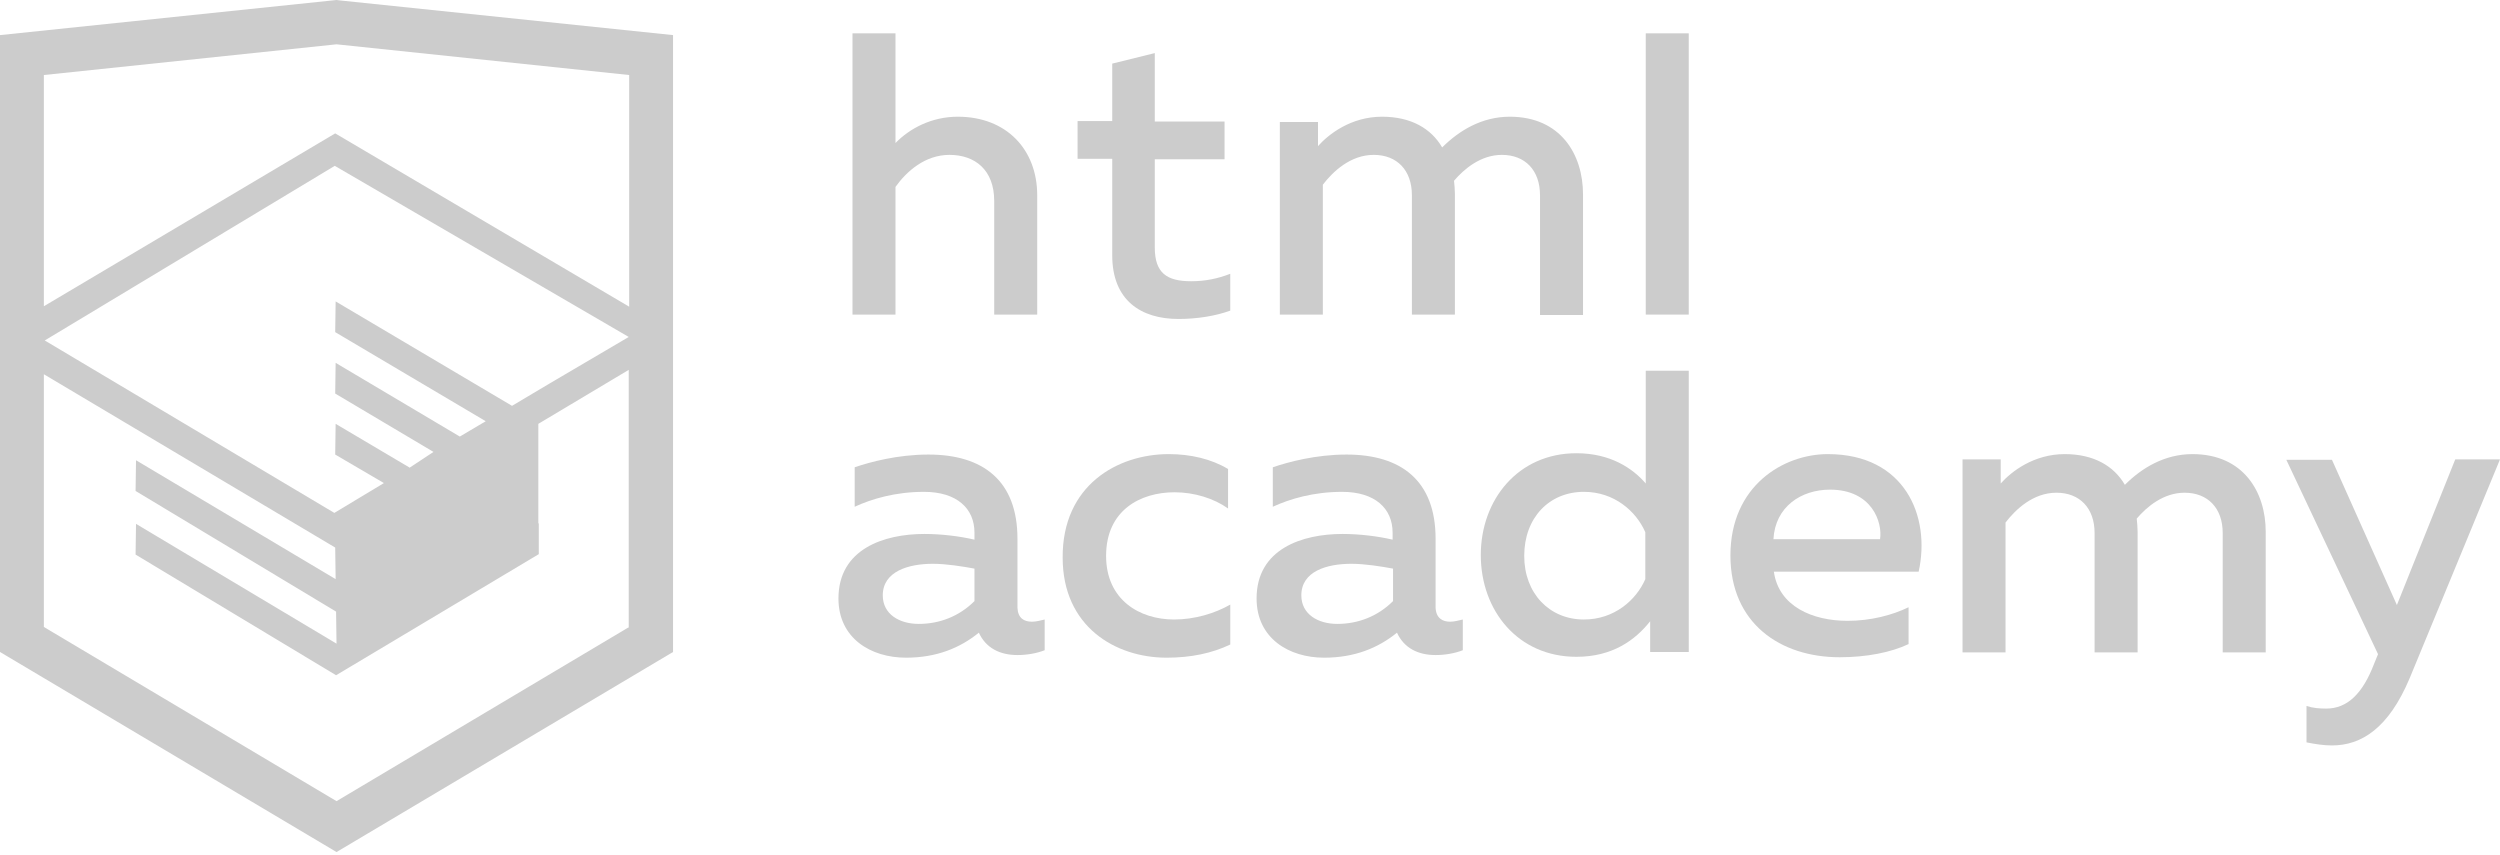
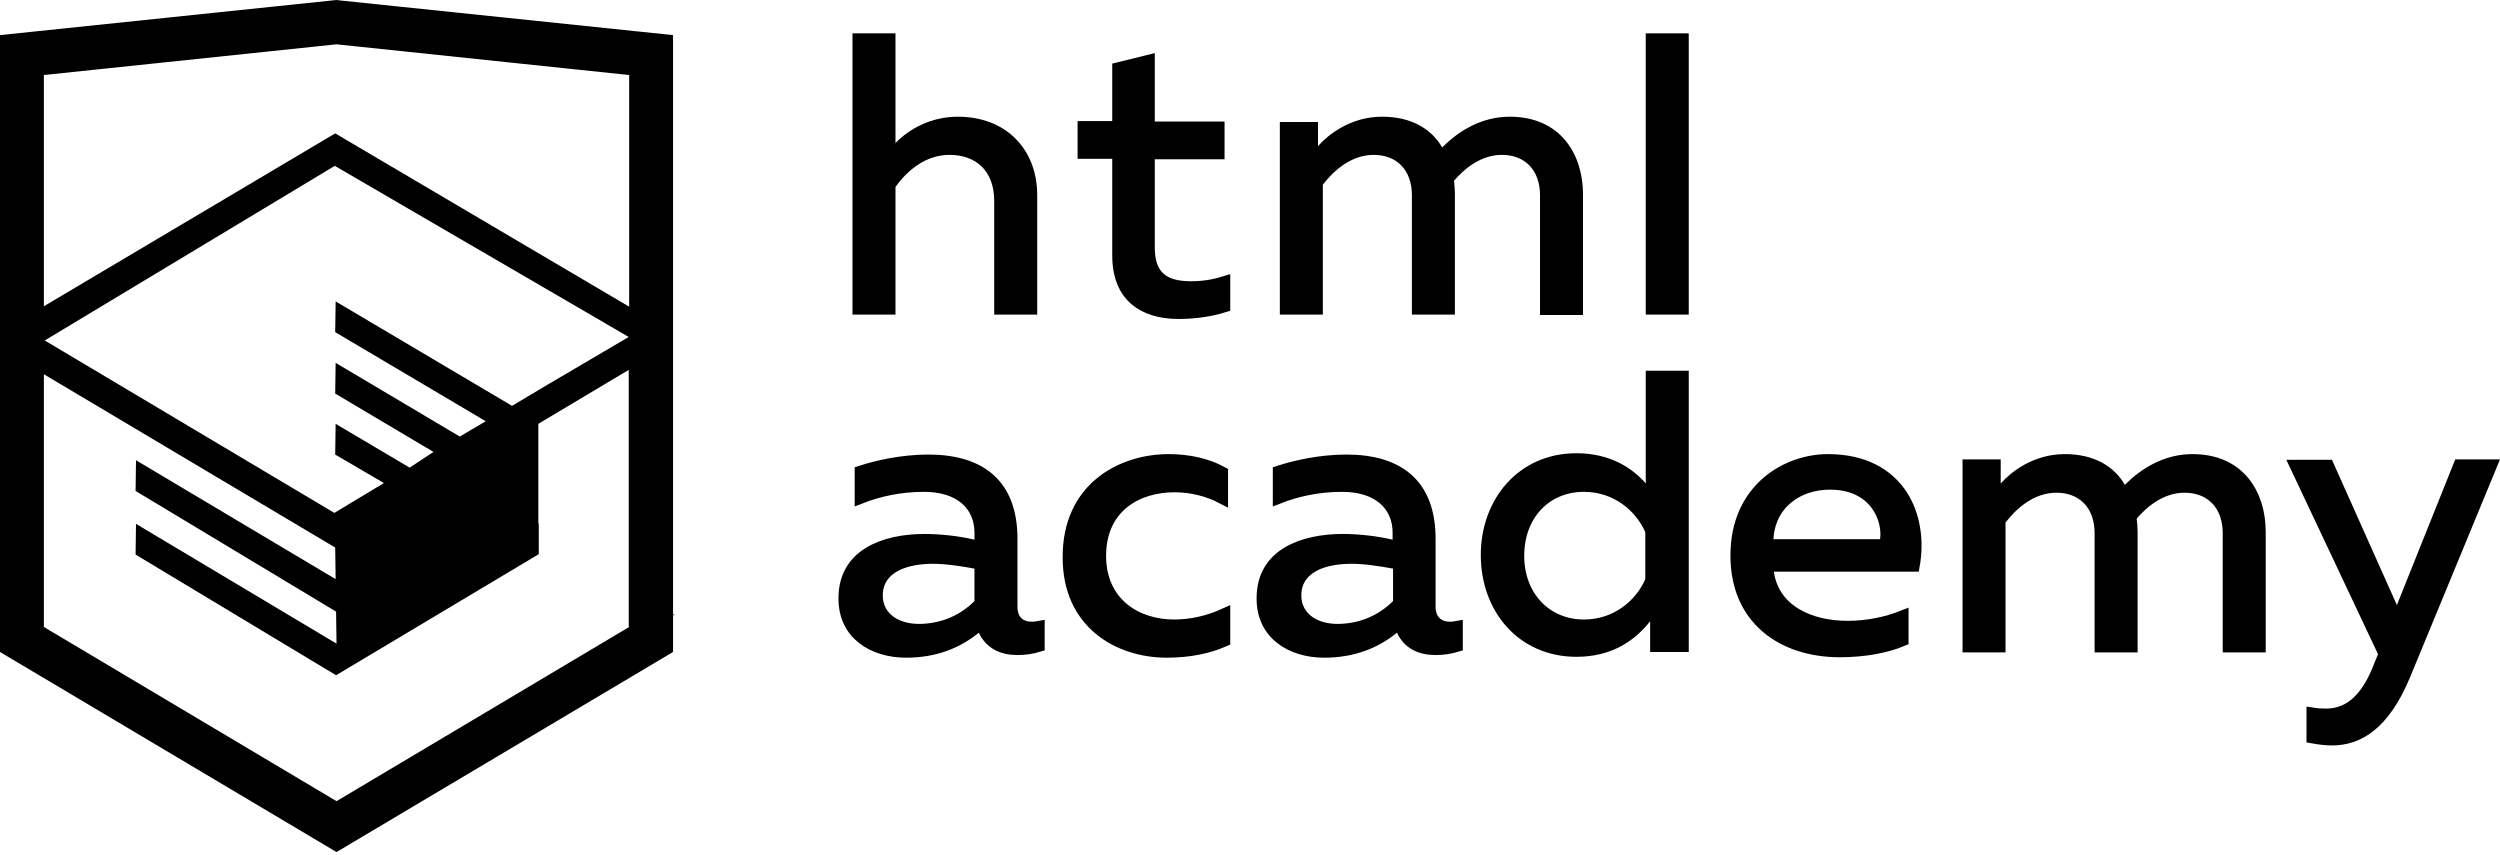
<svg xmlns="http://www.w3.org/2000/svg" width="199" height="68" viewBox="0 0 199 68" fill="none">
-   <g opacity="0.2">
-     <path d="M82.143 49.488C82.492 49.488 82.841 49.383 83.156 49.313V51.758C82.527 52.003 81.758 52.142 80.99 52.142C79.593 52.142 78.476 51.584 77.917 50.361C76.415 51.584 74.529 52.352 72.119 52.352C69.325 52.352 66.741 50.815 66.741 47.637C66.741 43.691 70.373 42.503 73.586 42.503C74.913 42.503 76.38 42.678 77.568 42.957V42.398C77.568 40.478 76.171 39.151 73.551 39.151C71.281 39.151 69.395 39.709 68.033 40.338V37.195C69.255 36.776 71.456 36.182 73.9 36.182C78.231 36.182 80.99 38.242 80.99 42.887V48.37C81.025 49.209 81.514 49.488 82.143 49.488ZM70.268 47.393C70.268 48.894 71.596 49.663 73.132 49.663C74.774 49.663 76.345 49.069 77.568 47.847V45.262C76.625 45.088 75.332 44.878 74.25 44.878C72.329 44.878 70.268 45.472 70.268 47.393Z" fill="black" />
-     <path d="M93.039 36.147C94.751 36.147 96.427 36.531 97.754 37.334V40.477C96.636 39.674 95.065 39.185 93.493 39.185C90.769 39.185 88.045 40.617 88.045 44.249C88.045 47.742 90.699 49.313 93.458 49.313C95.1 49.313 96.706 48.825 97.929 48.126V51.304C96.462 52.003 94.785 52.352 92.865 52.352C88.778 52.352 84.588 49.872 84.588 44.389C84.553 38.627 88.953 36.147 93.039 36.147Z" fill="black" />
-     <path d="M115.426 49.488C115.775 49.488 116.124 49.383 116.439 49.313V51.758C115.81 52.003 115.042 52.142 114.273 52.142C112.876 52.142 111.759 51.584 111.2 50.361C109.698 51.584 107.812 52.352 105.402 52.352C102.608 52.352 100.024 50.815 100.024 47.637C100.024 43.691 103.656 42.503 106.869 42.503C108.196 42.503 109.663 42.678 110.851 42.957V42.398C110.851 40.478 109.454 39.151 106.834 39.151C104.564 39.151 102.678 39.709 101.316 40.338V37.195C102.539 36.776 104.739 36.182 107.184 36.182C111.514 36.182 114.273 38.242 114.273 42.887V48.37C114.308 49.209 114.832 49.488 115.426 49.488ZM103.586 47.393C103.586 48.894 104.913 49.663 106.45 49.663C108.092 49.663 109.663 49.069 110.886 47.847V45.262C109.943 45.088 108.65 44.878 107.568 44.878C105.612 44.878 103.586 45.472 103.586 47.393Z" fill="black" />
-     <path d="M134.425 29.511V51.898H131.352V49.453C130.164 50.955 128.348 52.282 125.484 52.282C120.839 52.282 117.871 48.615 117.871 44.179C117.871 39.779 120.839 36.077 125.484 36.077C128.173 36.077 129.955 37.264 131.002 38.487V29.511H134.425ZM126.078 39.15C123.319 39.15 121.328 41.211 121.328 44.249C121.328 47.253 123.354 49.313 126.078 49.313C128.488 49.313 130.234 47.777 130.967 46.1V42.364C130.234 40.687 128.488 39.15 126.078 39.15Z" fill="black" />
-     <path d="M145.496 36.147C151.608 36.147 153.703 41.071 152.725 45.507H141.2C141.584 48.266 144.273 49.418 147.067 49.418C148.918 49.418 150.63 48.964 151.922 48.336V51.269C150.525 51.933 148.569 52.317 146.439 52.317C141.724 52.317 137.742 49.628 137.742 44.214C137.742 38.661 141.968 36.147 145.496 36.147ZM145.67 38.976C143.365 38.976 141.305 40.338 141.165 42.922H149.652C149.861 41.595 149.023 38.976 145.67 38.976Z" fill="black" />
-     <path d="M156.218 51.898V36.566H159.256V38.487C160.094 37.544 161.875 36.147 164.355 36.147C166.66 36.147 168.267 37.09 169.14 38.592C170.467 37.264 172.283 36.147 174.518 36.147C178.569 36.147 180.351 39.15 180.351 42.328V51.933H176.928V42.433C176.928 40.443 175.74 39.22 173.889 39.22C172.213 39.22 170.886 40.338 170.083 41.281C170.118 41.63 170.153 41.979 170.153 42.328V51.933H166.73V42.433C166.73 40.443 165.543 39.22 163.692 39.22C161.841 39.22 160.444 40.547 159.64 41.595V51.933H156.218V51.898Z" fill="black" />
-     <path d="M195.438 36.566H199L191.806 53.993C190.129 57.975 187.964 59.337 185.624 59.337C184.961 59.337 184.297 59.232 183.598 59.092V56.194C184.122 56.368 184.646 56.403 185.17 56.403C186.846 56.403 188.069 55.216 188.977 52.841L189.291 52.072L181.992 36.601H185.624L190.793 48.161L195.438 36.566Z" fill="black" />
-     <path d="M71.281 2.654V11.385C72.399 10.233 74.145 9.29 76.24 9.29C80.117 9.29 82.562 11.909 82.562 15.541V25.041H79.139V15.995C79.139 13.516 77.602 12.328 75.577 12.328C73.621 12.328 72.154 13.655 71.281 14.878V25.041H67.858V2.654H71.281Z" fill="black" />
-     <path d="M91.921 4.226V9.674H97.474V12.678H91.921V19.698C91.921 21.723 92.864 22.387 94.82 22.387C95.938 22.387 96.95 22.177 97.928 21.793V24.727C96.776 25.146 95.309 25.39 93.807 25.39C90.839 25.39 88.534 23.923 88.534 20.326V12.643H85.775V9.639H88.534V5.064L91.921 4.226Z" fill="black" />
-     <path d="M101.875 25.041V9.709H104.913V11.63C105.752 10.687 107.533 9.29 110.012 9.29C112.317 9.29 113.924 10.233 114.797 11.735C116.124 10.408 117.94 9.29 120.175 9.29C124.227 9.29 126.008 12.293 126.008 15.472V25.076H122.585V15.541C122.585 13.551 121.398 12.328 119.547 12.328C117.87 12.328 116.543 13.446 115.74 14.389C115.775 14.738 115.81 15.087 115.81 15.437V25.041H112.387V15.541C112.387 13.551 111.2 12.328 109.349 12.328C107.498 12.328 106.101 13.655 105.298 14.703V25.041H101.875Z" fill="black" />
-     <path d="M134.424 2.654H131.002V25.041H134.424V2.654Z" fill="black" />
-     <path d="M27.067 0.035L26.787 0L0 2.794V51.898L26.787 67.823L53.574 51.898V2.794L27.067 0.035ZM50.082 49.907L26.787 63.772L3.492 49.907V29.791L26.682 43.586L26.717 46.1L10.827 36.636L10.792 39.081L26.752 48.685L26.787 51.234L10.827 41.7L10.792 44.145L26.752 53.749L42.887 44.11V41.665H42.852V40.827V39.814V33.737L50.047 29.441V49.907H50.082ZM50.047 26.822L43.691 30.559L40.757 32.305L26.717 23.993L26.682 26.438L38.661 33.528L38.557 33.597L38.312 33.737L36.601 34.75L26.717 28.883L26.682 31.327L34.505 35.972L32.654 37.195L32.62 37.23L26.717 33.737L26.682 36.182L30.559 38.452L26.613 40.827L3.562 27.101L26.647 13.201L50.047 26.822ZM50.082 24.412L26.682 10.617L3.492 24.377V5.972L26.787 3.527L50.082 5.972V24.412Z" fill="black" />
-   </g>
+   <path d="M73.551 38.651C71.569 38.651 69.868 39.062 68.533 39.582V37.556C69.768 37.161 71.74 36.682 73.9 36.682C75.995 36.682 77.63 37.181 78.737 38.166C79.834 39.143 80.49 40.666 80.49 42.887V48.37V48.381L80.491 48.391C80.512 48.907 80.68 49.335 81.02 49.624C81.349 49.905 81.763 49.988 82.143 49.988C82.316 49.988 82.491 49.967 82.656 49.937V51.402C82.154 51.555 81.574 51.642 80.99 51.642C79.738 51.642 78.83 51.155 78.372 50.153L78.103 49.565L77.601 49.974C76.187 51.125 74.412 51.852 72.119 51.852C70.807 51.852 69.579 51.49 68.691 50.793C67.818 50.107 67.241 49.074 67.241 47.637C67.241 45.852 68.046 44.725 69.217 44.018C70.419 43.293 72.028 43.003 73.586 43.003C74.875 43.003 76.304 43.173 77.453 43.444L78.068 43.589V42.957V42.398C78.068 41.309 77.666 40.35 76.864 39.672C76.072 39.002 74.941 38.651 73.551 38.651ZM77.921 48.2L78.068 48.054V47.847V45.262V44.846L77.659 44.771C76.714 44.596 75.382 44.378 74.25 44.378C73.251 44.378 72.166 44.53 71.31 44.97C70.426 45.425 69.768 46.206 69.768 47.393C69.768 48.312 70.184 49.027 70.831 49.496C71.461 49.953 72.288 50.163 73.132 50.163C74.898 50.163 76.599 49.522 77.921 48.2Z" fill="black" stroke="black" />
+   <path d="M85.088 44.389L85.088 44.386C85.071 41.647 86.102 39.731 87.588 38.491C89.088 37.239 91.09 36.647 93.039 36.647C94.577 36.647 96.06 36.971 97.254 37.623V39.586C96.154 39.013 94.82 38.685 93.493 38.685C92.052 38.685 90.57 39.063 89.436 39.964C88.286 40.878 87.545 42.294 87.545 44.249C87.545 46.136 88.269 47.547 89.399 48.477C90.517 49.396 91.991 49.813 93.458 49.813C94.876 49.813 96.263 49.47 97.429 48.942V50.983C96.107 51.558 94.598 51.852 92.865 51.852C90.916 51.852 88.967 51.26 87.515 50.043C86.075 48.837 85.088 46.99 85.088 44.389Z" fill="black" stroke="black" />
+   <path d="M106.834 38.651C104.852 38.651 103.151 39.062 101.816 39.582V37.556C103.051 37.161 105.023 36.682 107.184 36.682C109.278 36.682 110.913 37.181 112.02 38.166C113.117 39.143 113.773 40.666 113.773 42.887V48.37V48.381L113.774 48.391C113.796 48.917 113.978 49.343 114.32 49.628C114.649 49.902 115.058 49.988 115.426 49.988C115.598 49.988 115.774 49.967 115.939 49.937V51.402C115.437 51.555 114.857 51.642 114.273 51.642C113.021 51.642 112.113 51.155 111.655 50.153L111.386 49.565L110.884 49.974C109.47 51.125 107.695 51.852 105.402 51.852C104.09 51.852 102.862 51.49 101.974 50.793C101.101 50.107 100.524 49.074 100.524 47.637C100.524 45.852 101.329 44.725 102.5 44.018C103.702 43.293 105.311 43.003 106.869 43.003C108.158 43.003 109.587 43.173 110.736 43.444L111.351 43.589V42.957V42.398C111.351 41.309 110.949 40.35 110.147 39.672C109.355 39.002 108.223 38.651 106.834 38.651ZM111.239 48.2L111.386 48.054V47.847V45.262V44.846L110.977 44.771C110.032 44.596 108.7 44.378 107.568 44.378C106.553 44.378 105.466 44.53 104.614 44.971C103.732 45.427 103.086 46.209 103.086 47.393C103.086 48.312 103.502 49.027 104.148 49.496C104.779 49.953 105.606 50.163 106.45 50.163C108.216 50.163 109.917 49.522 111.239 48.2Z" fill="black" stroke="black" />
+   <path d="M131.502 38.487V30.011H133.925V51.398H131.852V49.453V48.015L130.959 49.143C129.845 50.552 128.163 51.782 125.484 51.782C121.164 51.782 118.371 48.39 118.371 44.179C118.371 40.002 121.165 36.577 125.484 36.577C128.008 36.577 129.657 37.685 130.623 38.812L131.502 39.839V38.487ZM131.425 46.301L131.467 46.205V46.1V42.364V42.259L131.425 42.163C130.626 40.336 128.719 38.65 126.078 38.65C124.569 38.65 123.247 39.217 122.304 40.218C121.363 41.217 120.828 42.62 120.828 44.249C120.828 47.505 123.054 49.813 126.078 49.813C128.719 49.813 130.626 48.127 131.425 46.301Z" fill="black" stroke="black" />
+   <path d="M147.067 49.918C148.673 49.918 150.179 49.591 151.422 49.101V50.946C150.13 51.492 148.372 51.817 146.439 51.817C144.171 51.817 142.121 51.17 140.647 49.915C139.183 48.669 138.242 46.788 138.242 44.214C138.242 41.577 139.241 39.698 140.627 38.473C142.026 37.238 143.843 36.647 145.496 36.647C148.402 36.647 150.287 37.808 151.35 39.437C152.361 40.985 152.666 43.014 152.315 45.007H141.2H140.626L140.705 45.576C140.921 47.125 141.792 48.227 142.975 48.927C144.144 49.619 145.61 49.918 147.067 49.918ZM140.666 42.895L140.637 43.422H141.165H149.652H150.079L150.146 43C150.27 42.21 150.085 41.088 149.4 40.155C148.697 39.197 147.494 38.476 145.67 38.476C144.423 38.476 143.215 38.844 142.291 39.591C141.359 40.345 140.743 41.464 140.666 42.895Z" fill="black" stroke="black" />
+   <path d="M159.14 41.595V51.433H156.718V37.066H158.756V38.487V39.802L159.63 38.819C160.413 37.938 162.069 36.647 164.355 36.647C166.51 36.647 167.937 37.517 168.708 38.843L169.034 39.404L169.493 38.945C170.764 37.675 172.46 36.647 174.518 36.647C176.408 36.647 177.72 37.341 178.569 38.365C179.429 39.403 179.851 40.826 179.851 42.328V51.433H177.428V42.433C177.428 41.339 177.1 40.402 176.465 39.735C175.827 39.066 174.928 38.72 173.889 38.72C171.989 38.72 170.535 39.979 169.702 40.956L169.564 41.119L169.585 41.331C169.621 41.684 169.653 42.008 169.653 42.328V51.433H167.23V42.433C167.23 41.339 166.902 40.402 166.267 39.735C165.629 39.066 164.73 38.72 163.692 38.72C161.597 38.72 160.07 40.213 159.243 41.291L159.14 41.425V41.595Z" fill="black" stroke="black" />
+   <path d="M189.754 52.262L189.837 52.058L189.743 51.859L182.781 37.101H185.3L190.336 48.365L190.818 49.442L191.257 48.347L195.776 37.066H198.253L191.345 53.799C191.345 53.8 191.344 53.8 191.344 53.801C190.527 55.742 189.609 56.999 188.651 57.768C187.702 58.531 186.688 58.837 185.624 58.837C185.132 58.837 184.633 58.774 184.098 58.678V56.829C184.468 56.889 184.828 56.903 185.17 56.903C187.162 56.903 188.509 55.461 189.442 53.025L189.754 52.262Z" fill="black" stroke="black" />
+   <path d="M70.781 14.878V24.541H68.358V3.154H70.781V11.385V12.619L71.64 11.733C72.676 10.665 74.298 9.79 76.24 9.79C78.062 9.79 79.509 10.403 80.499 11.405C81.491 12.409 82.062 13.839 82.062 15.541V24.541H79.639V15.995C79.639 14.649 79.219 13.59 78.462 12.87C77.71 12.154 76.685 11.828 75.577 11.828C73.382 11.828 71.784 13.313 70.874 14.587L70.781 14.718V14.878Z" fill="black" stroke="black" />
+   <path d="M88.534 12.143H86.275V10.139H88.534H89.034V9.639V5.456L91.421 4.865V9.674V10.174H91.921H96.974V12.178H91.921H91.421V12.678V19.698C91.421 20.777 91.672 21.623 92.308 22.178C92.928 22.72 93.807 22.887 94.82 22.887C95.745 22.887 96.604 22.751 97.428 22.497V24.369C96.391 24.697 95.118 24.89 93.807 24.89C92.397 24.89 91.211 24.541 90.384 23.828C89.569 23.126 89.034 22.012 89.034 20.326V12.643V12.143H88.534Z" fill="black" stroke="black" />
+   <path d="M104.798 14.703V24.541H102.375V10.209H104.413V11.63V12.945L105.287 11.962C106.07 11.081 107.726 9.79 110.012 9.79C112.167 9.79 113.594 10.661 114.365 11.986L114.691 12.547L115.151 12.088C116.421 10.818 118.117 9.79 120.175 9.79C122.065 9.79 123.377 10.484 124.226 11.508C125.086 12.546 125.508 13.969 125.508 15.472V24.576H123.085V15.541C123.085 14.447 122.757 13.51 122.122 12.844C121.484 12.174 120.586 11.828 119.547 11.828C117.646 11.828 116.192 13.087 115.359 14.065L115.221 14.227L115.242 14.439C115.278 14.792 115.31 15.117 115.31 15.437V24.541H112.887V15.541C112.887 14.447 112.559 13.51 111.924 12.844C111.287 12.174 110.388 11.828 109.349 11.828C107.254 11.828 105.727 13.321 104.901 14.399L104.798 14.534V14.703Z" fill="black" stroke="black" />
+   <path d="M131.502 3.154H133.924V24.541H131.502V3.154Z" fill="black" stroke="black" />
+   <path d="M27.005 0.531L27.005 0.531L27.015 0.532L53.074 3.245V51.613L26.787 67.242L0.5 51.613V3.245L26.782 0.503L27.005 0.531ZM50.337 50.337L51.899 49.407H50.547V29.441V28.561L49.791 29.012L42.596 33.308L42.352 33.453V33.737V39.814V40.827V41.665V42.165H42.387V43.826L26.753 53.166L11.296 43.864L11.314 42.574L26.531 51.663L27.299 52.123L27.287 51.227L27.252 48.678L27.248 48.4L27.01 48.256L11.296 38.8L11.314 37.508L26.461 46.53L27.23 46.987L27.217 46.093L27.182 43.579L27.178 43.299L26.938 43.156L3.748 29.361L2.992 28.911V29.791V49.907V50.191L3.237 50.337L26.531 64.202L26.787 64.354L27.043 64.202L50.337 50.337ZM50.3 27.253L51.037 26.82L50.298 26.39L26.899 12.769L26.643 12.62L26.39 12.773L3.304 26.673L2.589 27.104L3.306 27.531L26.357 41.256L26.614 41.41L26.87 41.255L30.817 38.88L31.538 38.446L30.812 38.02L27.186 35.898L27.205 34.607L32.365 37.66L32.699 37.857L32.972 37.584L34.781 36.389L35.447 35.95L34.761 35.542L27.186 31.045L27.205 29.753L36.346 35.18L36.6 35.331L36.856 35.18L38.56 34.171L38.567 34.167L38.805 34.032L38.82 34.023L38.834 34.013L38.939 33.944L39.601 33.502L38.916 33.097L27.186 26.155L27.205 24.863L40.502 32.735L40.758 32.887L41.013 32.735L43.944 30.99L43.946 30.989L50.3 27.253ZM49.828 24.843L50.582 25.288V24.412V5.972V5.522L50.134 5.475L26.839 3.03L26.787 3.025L26.735 3.03L3.44 5.475L2.992 5.522V5.972V24.377V25.255L3.748 24.807L26.683 11.198L49.828 24.843Z" fill="black" stroke="black" />
</svg>
